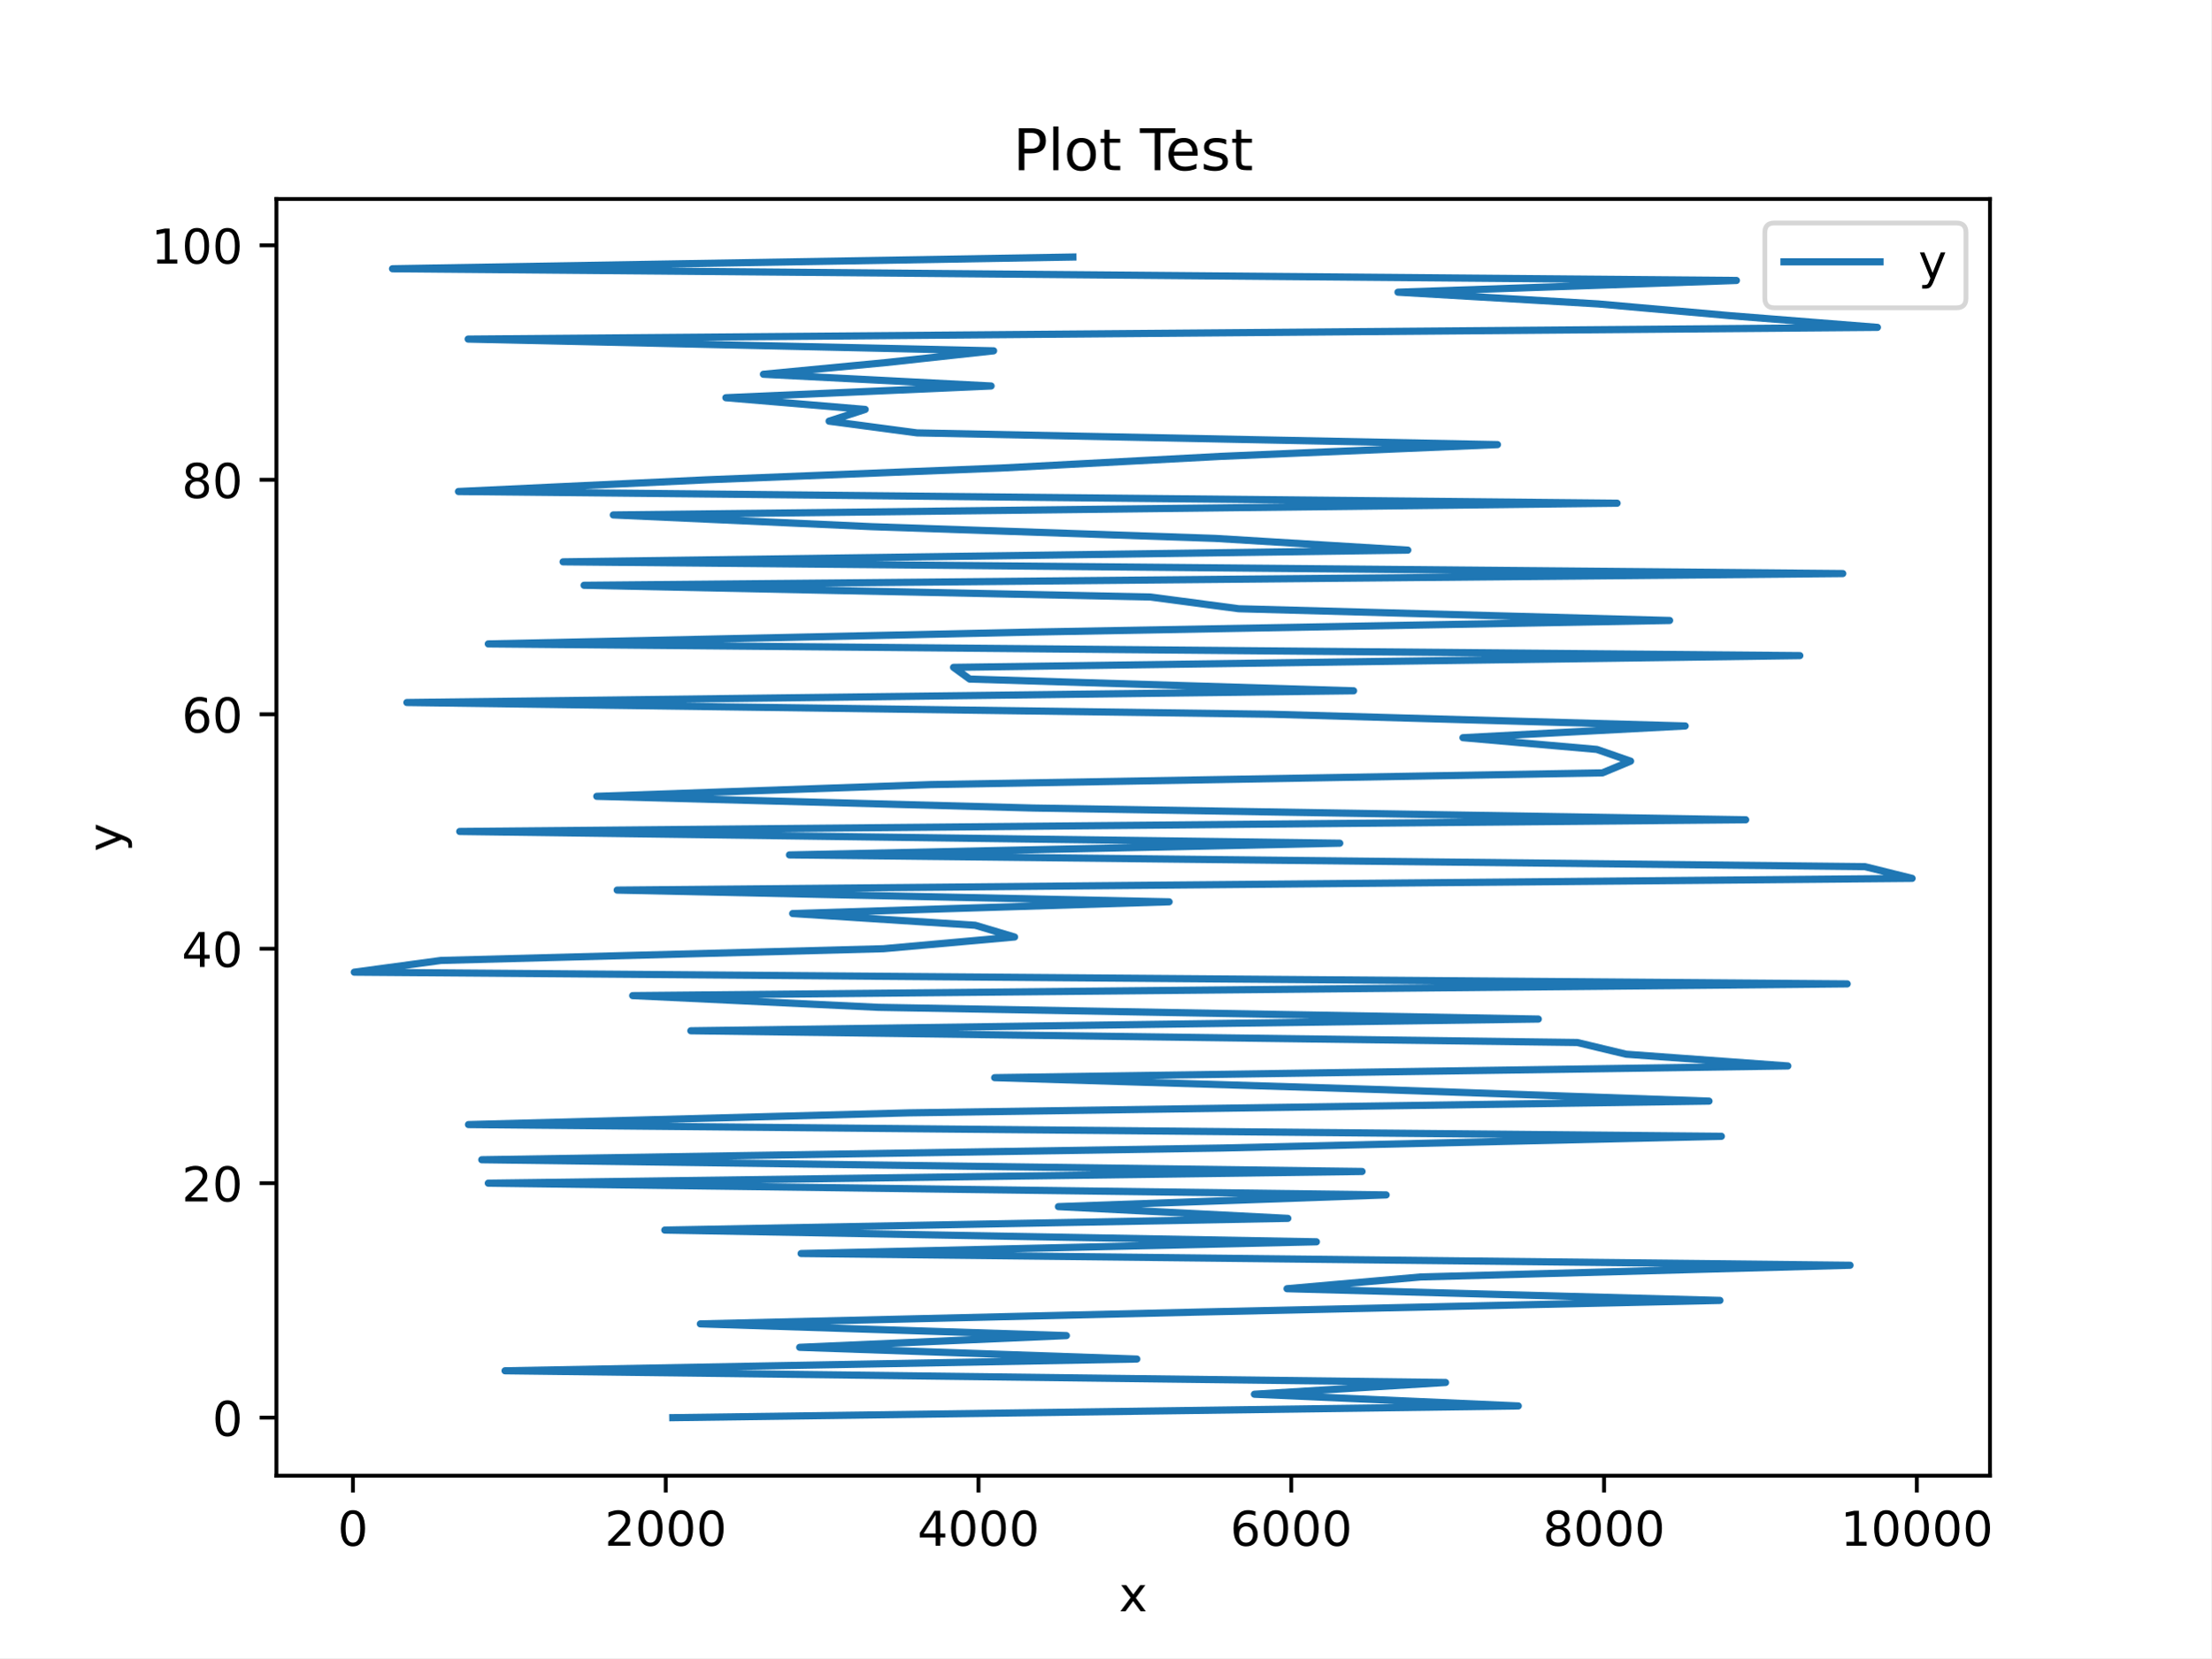
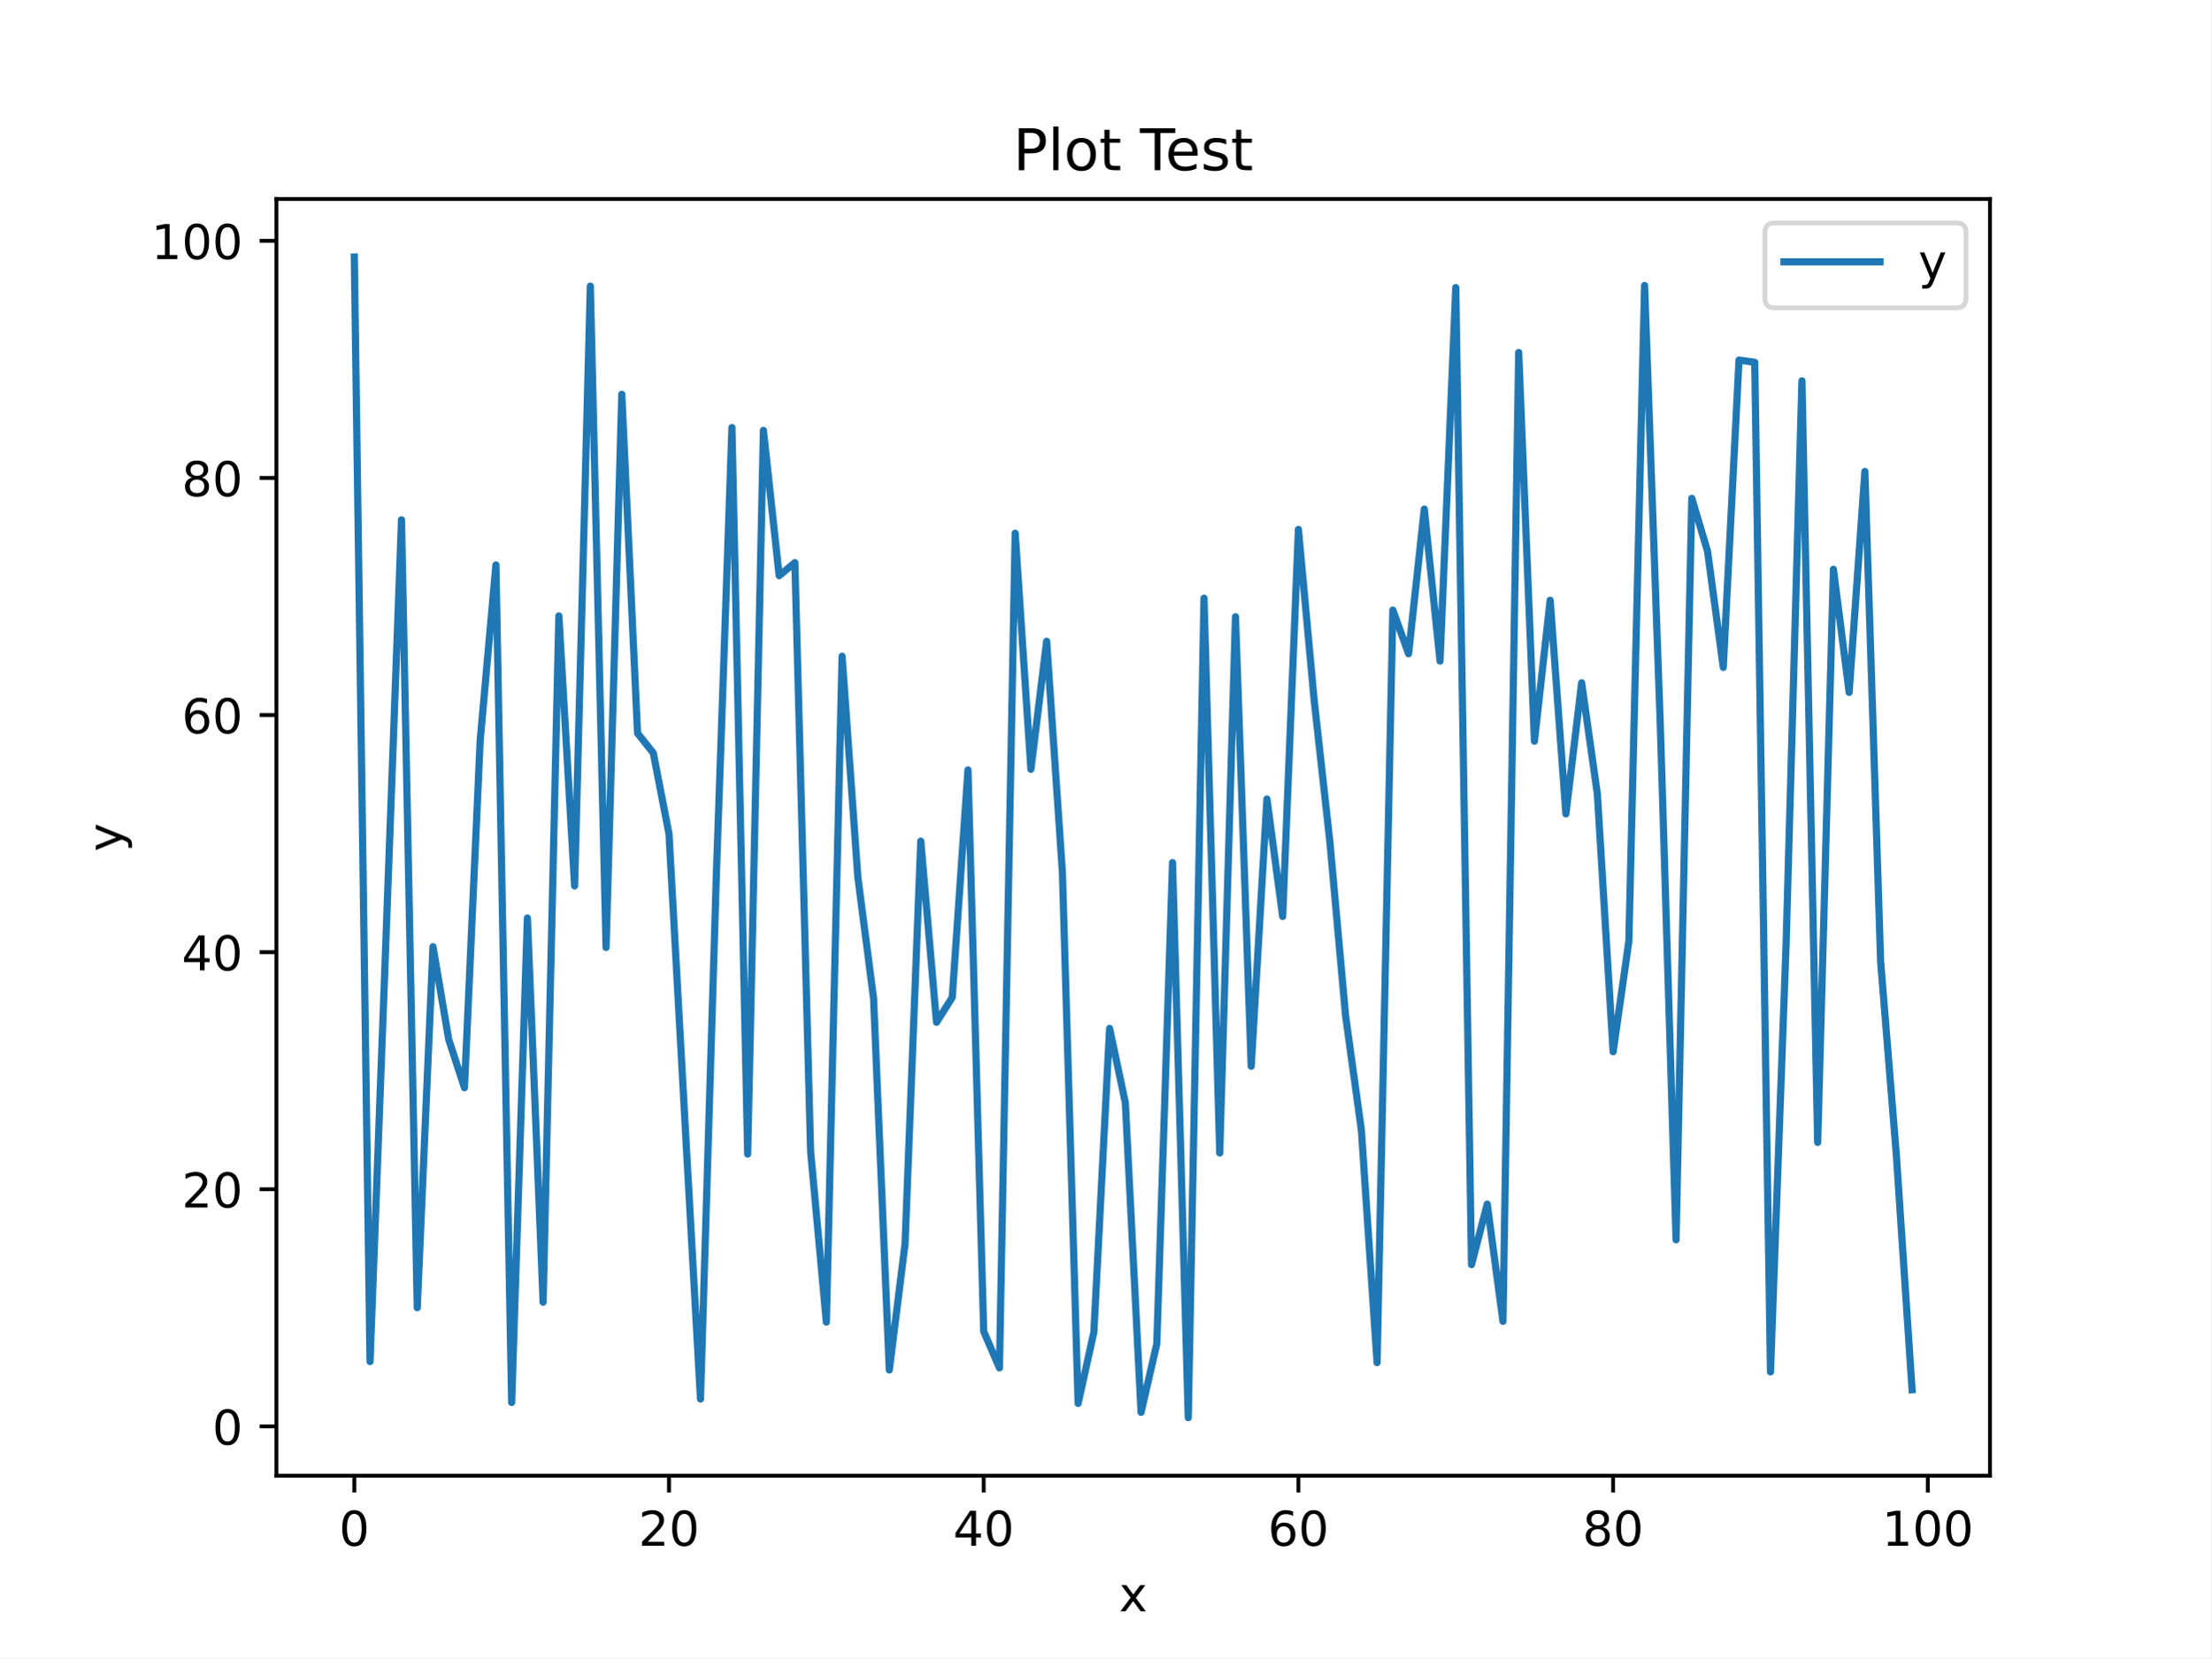
<svg xmlns="http://www.w3.org/2000/svg" xmlns:xlink="http://www.w3.org/1999/xlink" width="460.8pt" height="345.6pt" viewBox="0 0 460.8 345.6" version="1.1">
  <defs>
    <style type="text/css">*{stroke-linejoin: round; stroke-linecap: butt}</style>
  </defs>
  <g id="figure_1">
    <g id="patch_1">
      <path d="M 0 345.6  L 460.8 345.6  L 460.8 0  L 0 0  z " style="fill: #ffffff" />
    </g>
    <g id="axes_1">
      <g id="patch_2">
        <path d="M 57.6 307.584  L 414.72 307.584  L 414.72 41.472  L 57.6 41.472  z " style="fill: #ffffff" />
      </g>
      <g id="matplotlib.axis_1">
        <g id="xtick_1">
          <g id="line2d_1">
            <defs>
-               <path id="m706dfd2912" d="M 0 0  L 0 3.5  " style="stroke: #000000; stroke-width: 0.8" />
-             </defs>
-             <g>
-               <use xlink:href="#m706dfd2912" x="73.548" y="307.584" style="stroke: #000000; stroke-width: 0.8" />
+               <path id="mf1011015a9" d="M 0 0  L 0 3.5  " style="stroke: #000000; stroke-width: 0.8" />
+             </defs>
+             <g>
+               <use xlink:href="#mf1011015a9" x="73.833" y="307.584" style="stroke: #000000; stroke-width: 0.8" />
            </g>
          </g>
          <g id="text_1">
-             <g transform="translate(70.36701 322.1824)scale(0.1 -0.1)">
+             <g transform="translate(70.65148 322.1824)scale(0.1 -0.1)">
              <defs>
                <path id="DejaVuSans-30" d="M 2034 4250  Q 1547 4250 1301 3770  Q 1056 3291 1056 2328  Q 1056 1369 1301 889  Q 1547 409 2034 409  Q 2525 409 2770 889  Q 3016 1369 3016 2328  Q 3016 3291 2770 3770  Q 2525 4250 2034 4250  z M 2034 4750  Q 2819 4750 3233 4129  Q 3647 3509 3647 2328  Q 3647 1150 3233 529  Q 2819 -91 2034 -91  Q 1250 -91 836 529  Q 422 1150 422 2328  Q 422 3509 836 4129  Q 1250 4750 2034 4750  z " transform="scale(0.015625)" />
              </defs>
              <use xlink:href="#DejaVuSans-30" />
            </g>
          </g>
        </g>
        <g id="xtick_2">
          <g id="line2d_2">
            <g>
-               <use xlink:href="#m706dfd2912" x="138.734" y="307.584" style="stroke: #000000; stroke-width: 0.8" />
+               <use xlink:href="#mf1011015a9" x="139.42" y="307.584" style="stroke: #000000; stroke-width: 0.8" />
            </g>
          </g>
          <g id="text_2">
-             <g transform="translate(126.009 322.1824)scale(0.1 -0.1)">
+             <g transform="translate(133.057 322.1824)scale(0.1 -0.1)">
              <defs>
                <path id="DejaVuSans-32" d="M 1228 531  L 3431 531  L 3431 0  L 469 0  L 469 531  Q 828 903 1448 1529  Q 2069 2156 2228 2338  Q 2531 2678 2651 2914  Q 2772 3150 2772 3378  Q 2772 3750 2511 3984  Q 2250 4219 1831 4219  Q 1534 4219 1204 4116  Q 875 4013 500 3803  L 500 4441  Q 881 4594 1212 4672  Q 1544 4750 1819 4750  Q 2544 4750 2975 4387  Q 3406 4025 3406 3419  Q 3406 3131 3298 2873  Q 3191 2616 2906 2266  Q 2828 2175 2409 1742  Q 1991 1309 1228 531  z " transform="scale(0.015625)" />
              </defs>
              <use xlink:href="#DejaVuSans-32" />
              <use xlink:href="#DejaVuSans-30" x="63.623" />
-               <use xlink:href="#DejaVuSans-30" x="127.246" />
-               <use xlink:href="#DejaVuSans-30" x="190.869" />
            </g>
          </g>
        </g>
        <g id="xtick_3">
          <g id="line2d_3">
            <g>
-               <use xlink:href="#m706dfd2912" x="203.92" y="307.584" style="stroke: #000000; stroke-width: 0.8" />
+               <use xlink:href="#mf1011015a9" x="205.006" y="307.584" style="stroke: #000000; stroke-width: 0.8" />
            </g>
          </g>
          <g id="text_3">
-             <g transform="translate(191.1947 322.1824)scale(0.1 -0.1)">
+             <g transform="translate(198.6438 322.1824)scale(0.1 -0.1)">
              <defs>
                <path id="DejaVuSans-34" d="M 2419 4116  L 825 1625  L 2419 1625  L 2419 4116  z M 2253 4666  L 3047 4666  L 3047 1625  L 3713 1625  L 3713 1100  L 3047 1100  L 3047 0  L 2419 0  L 2419 1100  L 313 1100  L 313 1709  L 2253 4666  z " transform="scale(0.015625)" />
              </defs>
              <use xlink:href="#DejaVuSans-34" />
              <use xlink:href="#DejaVuSans-30" x="63.623" />
-               <use xlink:href="#DejaVuSans-30" x="127.246" />
-               <use xlink:href="#DejaVuSans-30" x="190.869" />
            </g>
          </g>
        </g>
        <g id="xtick_4">
          <g id="line2d_4">
            <g>
-               <use xlink:href="#m706dfd2912" x="269.105" y="307.584" style="stroke: #000000; stroke-width: 0.8" />
+               <use xlink:href="#mf1011015a9" x="270.593" y="307.584" style="stroke: #000000; stroke-width: 0.8" />
            </g>
          </g>
          <g id="text_4">
-             <g transform="translate(256.3804 322.1824)scale(0.1 -0.1)">
+             <g transform="translate(264.2306 322.1824)scale(0.1 -0.1)">
              <defs>
                <path id="DejaVuSans-36" d="M 2113 2584  Q 1688 2584 1439 2293  Q 1191 2003 1191 1497  Q 1191 994 1439 701  Q 1688 409 2113 409  Q 2538 409 2786 701  Q 3034 994 3034 1497  Q 3034 2003 2786 2293  Q 2538 2584 2113 2584  z M 3366 4563  L 3366 3988  Q 3128 4100 2886 4159  Q 2644 4219 2406 4219  Q 1781 4219 1451 3797  Q 1122 3375 1075 2522  Q 1259 2794 1537 2939  Q 1816 3084 2150 3084  Q 2853 3084 3261 2657  Q 3669 2231 3669 1497  Q 3669 778 3244 343  Q 2819 -91 2113 -91  Q 1303 -91 875 529  Q 447 1150 447 2328  Q 447 3434 972 4092  Q 1497 4750 2381 4750  Q 2619 4750 2861 4703  Q 3103 4656 3366 4563  z " transform="scale(0.015625)" />
              </defs>
              <use xlink:href="#DejaVuSans-36" />
              <use xlink:href="#DejaVuSans-30" x="63.623" />
-               <use xlink:href="#DejaVuSans-30" x="127.246" />
-               <use xlink:href="#DejaVuSans-30" x="190.869" />
            </g>
          </g>
        </g>
        <g id="xtick_5">
          <g id="line2d_5">
            <g>
-               <use xlink:href="#m706dfd2912" x="334.291" y="307.584" style="stroke: #000000; stroke-width: 0.8" />
+               <use xlink:href="#mf1011015a9" x="336.18" y="307.584" style="stroke: #000000; stroke-width: 0.8" />
            </g>
          </g>
          <g id="text_5">
-             <g transform="translate(321.5661 322.1824)scale(0.1 -0.1)">
+             <g transform="translate(329.8173 322.1824)scale(0.1 -0.1)">
              <defs>
                <path id="DejaVuSans-38" d="M 2034 2216  Q 1584 2216 1326 1975  Q 1069 1734 1069 1313  Q 1069 891 1326 650  Q 1584 409 2034 409  Q 2484 409 2743 651  Q 3003 894 3003 1313  Q 3003 1734 2745 1975  Q 2488 2216 2034 2216  z M 1403 2484  Q 997 2584 770 2862  Q 544 3141 544 3541  Q 544 4100 942 4425  Q 1341 4750 2034 4750  Q 2731 4750 3128 4425  Q 3525 4100 3525 3541  Q 3525 3141 3298 2862  Q 3072 2584 2669 2484  Q 3125 2378 3379 2068  Q 3634 1759 3634 1313  Q 3634 634 3220 271  Q 2806 -91 2034 -91  Q 1263 -91 848 271  Q 434 634 434 1313  Q 434 1759 690 2068  Q 947 2378 1403 2484  z M 1172 3481  Q 1172 3119 1398 2916  Q 1625 2713 2034 2713  Q 2441 2713 2670 2916  Q 2900 3119 2900 3481  Q 2900 3844 2670 4047  Q 2441 4250 2034 4250  Q 1625 4250 1398 4047  Q 1172 3844 1172 3481  z " transform="scale(0.015625)" />
              </defs>
              <use xlink:href="#DejaVuSans-38" />
              <use xlink:href="#DejaVuSans-30" x="63.623" />
-               <use xlink:href="#DejaVuSans-30" x="127.246" />
-               <use xlink:href="#DejaVuSans-30" x="190.869" />
            </g>
          </g>
        </g>
        <g id="xtick_6">
          <g id="line2d_6">
            <g>
-               <use xlink:href="#m706dfd2912" x="399.477" y="307.584" style="stroke: #000000; stroke-width: 0.8" />
+               <use xlink:href="#mf1011015a9" x="401.767" y="307.584" style="stroke: #000000; stroke-width: 0.8" />
            </g>
          </g>
          <g id="text_6">
-             <g transform="translate(383.5705 322.1824)scale(0.1 -0.1)">
+             <g transform="translate(392.2229 322.1824)scale(0.1 -0.1)">
              <defs>
                <path id="DejaVuSans-31" d="M 794 531  L 1825 531  L 1825 4091  L 703 3866  L 703 4441  L 1819 4666  L 2450 4666  L 2450 531  L 3481 531  L 3481 0  L 794 0  L 794 531  z " transform="scale(0.015625)" />
              </defs>
              <use xlink:href="#DejaVuSans-31" />
              <use xlink:href="#DejaVuSans-30" x="63.623" />
              <use xlink:href="#DejaVuSans-30" x="127.246" />
-               <use xlink:href="#DejaVuSans-30" x="190.869" />
-               <use xlink:href="#DejaVuSans-30" x="254.492" />
            </g>
          </g>
        </g>
        <g id="text_7">
          <g transform="translate(233.2006 335.8606)scale(0.1 -0.1)">
            <defs>
              <path id="DejaVuSans-78" d="M 3513 3500  L 2247 1797  L 3578 0  L 2900 0  L 1881 1375  L 863 0  L 184 0  L 1544 1831  L 300 3500  L 978 3500  L 1906 2253  L 2834 3500  L 3513 3500  z " transform="scale(0.015625)" />
            </defs>
            <use xlink:href="#DejaVuSans-78" />
          </g>
        </g>
      </g>
      <g id="matplotlib.axis_2">
        <g id="ytick_1">
          <g id="line2d_7">
            <defs>
-               <path id="mbdf7fc20dd" d="M 0 0  L -3.5 0  " style="stroke: #000000; stroke-width: 0.8" />
-             </defs>
-             <g>
-               <use xlink:href="#mbdf7fc20dd" x="57.6" y="295.488" style="stroke: #000000; stroke-width: 0.8" />
+               <path id="m66b5283316" d="M 0 0  L -3.5 0  " style="stroke: #000000; stroke-width: 0.8" />
+             </defs>
+             <g>
+               <use xlink:href="#m66b5283316" x="57.6" y="297.304" style="stroke: #000000; stroke-width: 0.8" />
            </g>
          </g>
          <g id="text_8">
-             <g transform="translate(44.2375 299.2872)scale(0.1 -0.1)">
+             <g transform="translate(44.2375 301.1028)scale(0.1 -0.1)">
              <use xlink:href="#DejaVuSans-30" />
            </g>
          </g>
        </g>
        <g id="ytick_2">
          <g id="line2d_8">
            <g>
-               <use xlink:href="#mbdf7fc20dd" x="57.6" y="246.615" style="stroke: #000000; stroke-width: 0.8" />
+               <use xlink:href="#m66b5283316" x="57.6" y="247.881" style="stroke: #000000; stroke-width: 0.8" />
            </g>
          </g>
          <g id="text_9">
-             <g transform="translate(37.875 250.4145)scale(0.1 -0.1)">
+             <g transform="translate(37.875 251.6801)scale(0.1 -0.1)">
              <use xlink:href="#DejaVuSans-32" />
              <use xlink:href="#DejaVuSans-30" x="63.623" />
            </g>
          </g>
        </g>
        <g id="ytick_3">
          <g id="line2d_9">
            <g>
-               <use xlink:href="#mbdf7fc20dd" x="57.6" y="197.743" style="stroke: #000000; stroke-width: 0.8" />
+               <use xlink:href="#m66b5283316" x="57.6" y="198.458" style="stroke: #000000; stroke-width: 0.8" />
            </g>
          </g>
          <g id="text_10">
-             <g transform="translate(37.875 201.5418)scale(0.1 -0.1)">
+             <g transform="translate(37.875 202.2573)scale(0.1 -0.1)">
              <use xlink:href="#DejaVuSans-34" />
              <use xlink:href="#DejaVuSans-30" x="63.623" />
            </g>
          </g>
        </g>
        <g id="ytick_4">
          <g id="line2d_10">
            <g>
-               <use xlink:href="#mbdf7fc20dd" x="57.6" y="148.87" style="stroke: #000000; stroke-width: 0.8" />
+               <use xlink:href="#m66b5283316" x="57.6" y="149.035" style="stroke: #000000; stroke-width: 0.8" />
            </g>
          </g>
          <g id="text_11">
-             <g transform="translate(37.875 152.669)scale(0.1 -0.1)">
+             <g transform="translate(37.875 152.8346)scale(0.1 -0.1)">
              <use xlink:href="#DejaVuSans-36" />
              <use xlink:href="#DejaVuSans-30" x="63.623" />
            </g>
          </g>
        </g>
        <g id="ytick_5">
          <g id="line2d_11">
            <g>
-               <use xlink:href="#mbdf7fc20dd" x="57.6" y="99.997" style="stroke: #000000; stroke-width: 0.8" />
+               <use xlink:href="#m66b5283316" x="57.6" y="99.613" style="stroke: #000000; stroke-width: 0.8" />
            </g>
          </g>
          <g id="text_12">
-             <g transform="translate(37.875 103.7963)scale(0.1 -0.1)">
+             <g transform="translate(37.875 103.4119)scale(0.1 -0.1)">
              <use xlink:href="#DejaVuSans-38" />
              <use xlink:href="#DejaVuSans-30" x="63.623" />
            </g>
          </g>
        </g>
        <g id="ytick_6">
          <g id="line2d_12">
            <g>
-               <use xlink:href="#mbdf7fc20dd" x="57.6" y="51.124" style="stroke: #000000; stroke-width: 0.8" />
+               <use xlink:href="#m66b5283316" x="57.6" y="50.19" style="stroke: #000000; stroke-width: 0.8" />
            </g>
          </g>
          <g id="text_13">
-             <g transform="translate(31.5125 54.92358)scale(0.1 -0.1)">
+             <g transform="translate(31.5125 53.98916)scale(0.1 -0.1)">
              <use xlink:href="#DejaVuSans-31" />
              <use xlink:href="#DejaVuSans-30" x="63.623" />
              <use xlink:href="#DejaVuSans-30" x="127.246" />
            </g>
          </g>
        </g>
        <g id="text_14">
          <g transform="translate(25.43281 177.4874)rotate(-90)scale(0.1 -0.1)">
            <defs>
              <path id="DejaVuSans-79" d="M 2059 -325  Q 1816 -950 1584 -1140  Q 1353 -1331 966 -1331  L 506 -1331  L 506 -850  L 844 -850  Q 1081 -850 1212 -737  Q 1344 -625 1503 -206  L 1606 56  L 191 3500  L 800 3500  L 1894 763  L 2988 3500  L 3597 3500  L 2059 -325  z " transform="scale(0.015625)" />
            </defs>
            <use xlink:href="#DejaVuSans-79" />
          </g>
        </g>
      </g>
      <g id="line2d_13">
-         <path d="M 140.209 295.488  L 316.411 293.044  L 261.423 290.601  L 301.263 288.157  L 105.253 285.713  L 236.916 283.27  L 166.66 280.826  L 222.232 278.383  L 145.955 275.939  L 249.025 273.495  L 358.438 271.052  L 268.224 268.608  L 296.085 266.164  L 385.554 263.721  L 166.958 261.277  L 274.338 258.833  L 138.546 256.39  L 268.382 253.946  L 220.577 251.503  L 288.874 249.059  L 101.758 246.615  L 283.856 244.172  L 100.398 241.728  L 254.806 239.284  L 358.741 236.841  L 97.63 234.397  L 189.426 231.953  L 356.162 229.51  L 286.473 227.066  L 207.291 224.623  L 372.586 222.179  L 338.907 219.735  L 328.703 217.292  L 143.971 214.848  L 320.591 212.404  L 183.018 209.961  L 131.852 207.517  L 384.956 205.073  L 73.833 202.63  L 91.907 200.186  L 184.108 197.743  L 211.434 195.299  L 203.235 192.855  L 165.194 190.412  L 243.645 187.968  L 128.621 185.524  L 398.487 183.081  L 388.64 180.637  L 164.52 178.193  L 279.211 175.75  L 95.807 173.306  L 363.804 170.863  L 215.346 168.419  L 124.367 165.975  L 193.985 163.532  L 333.954 161.088  L 339.821 158.644  L 332.788 156.201  L 304.887 153.757  L 351.199 151.313  L 264.93 148.87  L 84.795 146.426  L 282.093 143.983  L 202.08 141.539  L 198.726 139.095  L 375.088 136.652  L 101.758 134.208  L 214.013 131.764  L 347.955 129.321  L 258.132 126.877  L 239.774 124.433  L 121.722 121.99  L 384.037 119.546  L 117.349 117.103  L 293.391 114.659  L 253.245 112.215  L 181.709 109.772  L 127.81 107.328  L 337.004 104.884  L 95.544 102.441  L 147.398 99.997  L 208.564 97.553  L 254.588 95.11  L 312.074 92.666  L 191.105 90.223  L 172.785 87.779  L 180.298 85.335  L 151.275 82.892  L 206.546 80.448  L 159.1 78.004  L 184.676 75.561  L 207.069 73.117  L 97.564 70.673  L 391.259 68.23  L 360.49 65.786  L 333.045 63.343  L 291.346 60.899  L 361.875 58.455  L 81.799 56.012  L 223.59 53.568  " clip-path="url(#p26e708c29a)" style="fill: none; stroke: #1f77b4; stroke-width: 1.5; stroke-linecap: square" />
+         <path d="M 73.833 53.568  L 77.112 283.792  L 80.391 196.797  L 83.671 108.335  L 86.95 272.569  L 90.229 197.32  L 93.509 216.671  L 96.788 226.706  L 100.067 154.315  L 103.347 117.754  L 106.626 292.323  L 109.905 191.337  L 113.185 271.424  L 116.464 128.384  L 119.743 184.654  L 123.023 59.631  L 126.302 197.48  L 129.581 82.189  L 132.861 152.823  L 136.14 156.941  L 139.42 173.834  L 142.699 232.995  L 145.978 291.594  L 149.258 183.234  L 152.537 89.104  L 155.816 240.549  L 159.096 89.703  L 162.375 119.986  L 165.654 117.266  L 168.934 240.041  L 172.213 275.571  L 175.492 136.773  L 178.772 182.79  L 182.051 208.107  L 185.33 285.546  L 188.61 259.293  L 191.889 175.319  L 195.168 213.077  L 198.448 207.885  L 201.727 160.472  L 205.006 277.522  L 208.286 285.115  L 211.565 111.139  L 214.844 160.353  L 218.124 133.652  L 221.403 181.764  L 224.682 292.518  L 227.962 277.668  L 231.241 214.36  L 234.52 229.821  L 237.8 294.374  L 241.079 280.091  L 244.358 179.8  L 247.638 295.488  L 250.917 124.667  L 254.196 240.319  L 257.476 128.543  L 260.755 222.237  L 264.034 166.533  L 267.314 191.024  L 270.593 110.342  L 273.872 145.912  L 277.152 175.478  L 280.431 211.785  L 283.71 235.493  L 286.99 284.022  L 290.269 127.159  L 293.548 136.258  L 296.828 106.113  L 300.107 137.787  L 303.386 59.935  L 306.666 263.581  L 309.945 250.975  L 313.224 275.412  L 316.504 73.471  L 319.783 154.487  L 323.062 125.115  L 326.342 169.637  L 329.621 142.315  L 332.9 165.542  L 336.18 219.218  L 339.459 196.196  L 342.739 59.497  L 346.018 151.247  L 349.297 258.422  L 352.577 103.867  L 355.856 114.881  L 359.135 139.1  L 362.415 75.053  L 365.694 75.501  L 368.973 285.949  L 372.253 196.048  L 375.532 79.375  L 378.811 238.114  L 382.091 118.652  L 385.37 144.304  L 388.649 98.274  L 391.929 200.401  L 395.208 240.755  L 398.487 289.668  " clip-path="url(#p8355d90ece)" style="fill: none; stroke: #1f77b4; stroke-width: 1.5; stroke-linecap: square" />
      </g>
      <g id="patch_3">
        <path d="M 57.6 307.584  L 57.6 41.472  " style="fill: none; stroke: #000000; stroke-width: 0.8; stroke-linejoin: miter; stroke-linecap: square" />
      </g>
      <g id="patch_4">
        <path d="M 414.72 307.584  L 414.72 41.472  " style="fill: none; stroke: #000000; stroke-width: 0.8; stroke-linejoin: miter; stroke-linecap: square" />
      </g>
      <g id="patch_5">
        <path d="M 57.6 307.584  L 414.72 307.584  " style="fill: none; stroke: #000000; stroke-width: 0.8; stroke-linejoin: miter; stroke-linecap: square" />
      </g>
      <g id="patch_6">
        <path d="M 57.6 41.472  L 414.72 41.472  " style="fill: none; stroke: #000000; stroke-width: 0.8; stroke-linejoin: miter; stroke-linecap: square" />
      </g>
      <g id="text_15">
        <g transform="translate(211.1306 35.472)scale(0.12 -0.12)">
          <defs>
            <path id="DejaVuSans-50" d="M 1259 4147  L 1259 2394  L 2053 2394  Q 2494 2394 2734 2622  Q 2975 2850 2975 3272  Q 2975 3691 2734 3919  Q 2494 4147 2053 4147  L 1259 4147  z M 628 4666  L 2053 4666  Q 2838 4666 3239 4311  Q 3641 3956 3641 3272  Q 3641 2581 3239 2228  Q 2838 1875 2053 1875  L 1259 1875  L 1259 0  L 628 0  L 628 4666  z " transform="scale(0.015625)" />
            <path id="DejaVuSans-6c" d="M 603 4863  L 1178 4863  L 1178 0  L 603 0  L 603 4863  z " transform="scale(0.015625)" />
            <path id="DejaVuSans-6f" d="M 1959 3097  Q 1497 3097 1228 2736  Q 959 2375 959 1747  Q 959 1119 1226 758  Q 1494 397 1959 397  Q 2419 397 2687 759  Q 2956 1122 2956 1747  Q 2956 2369 2687 2733  Q 2419 3097 1959 3097  z M 1959 3584  Q 2709 3584 3137 3096  Q 3566 2609 3566 1747  Q 3566 888 3137 398  Q 2709 -91 1959 -91  Q 1206 -91 779 398  Q 353 888 353 1747  Q 353 2609 779 3096  Q 1206 3584 1959 3584  z " transform="scale(0.015625)" />
            <path id="DejaVuSans-74" d="M 1172 4494  L 1172 3500  L 2356 3500  L 2356 3053  L 1172 3053  L 1172 1153  Q 1172 725 1289 603  Q 1406 481 1766 481  L 2356 481  L 2356 0  L 1766 0  Q 1100 0 847 248  Q 594 497 594 1153  L 594 3053  L 172 3053  L 172 3500  L 594 3500  L 594 4494  L 1172 4494  z " transform="scale(0.015625)" />
            <path id="DejaVuSans-20" transform="scale(0.015625)" />
            <path id="DejaVuSans-54" d="M -19 4666  L 3928 4666  L 3928 4134  L 2272 4134  L 2272 0  L 1638 0  L 1638 4134  L -19 4134  L -19 4666  z " transform="scale(0.015625)" />
            <path id="DejaVuSans-65" d="M 3597 1894  L 3597 1613  L 953 1613  Q 991 1019 1311 708  Q 1631 397 2203 397  Q 2534 397 2845 478  Q 3156 559 3463 722  L 3463 178  Q 3153 47 2828 -22  Q 2503 -91 2169 -91  Q 1331 -91 842 396  Q 353 884 353 1716  Q 353 2575 817 3079  Q 1281 3584 2069 3584  Q 2775 3584 3186 3129  Q 3597 2675 3597 1894  z M 3022 2063  Q 3016 2534 2758 2815  Q 2500 3097 2075 3097  Q 1594 3097 1305 2825  Q 1016 2553 972 2059  L 3022 2063  z " transform="scale(0.015625)" />
            <path id="DejaVuSans-73" d="M 2834 3397  L 2834 2853  Q 2591 2978 2328 3040  Q 2066 3103 1784 3103  Q 1356 3103 1142 2972  Q 928 2841 928 2578  Q 928 2378 1081 2264  Q 1234 2150 1697 2047  L 1894 2003  Q 2506 1872 2764 1633  Q 3022 1394 3022 966  Q 3022 478 2636 193  Q 2250 -91 1575 -91  Q 1294 -91 989 -36  Q 684 19 347 128  L 347 722  Q 666 556 975 473  Q 1284 391 1588 391  Q 1994 391 2212 530  Q 2431 669 2431 922  Q 2431 1156 2273 1281  Q 2116 1406 1581 1522  L 1381 1569  Q 847 1681 609 1914  Q 372 2147 372 2553  Q 372 3047 722 3315  Q 1072 3584 1716 3584  Q 2034 3584 2315 3537  Q 2597 3491 2834 3397  z " transform="scale(0.015625)" />
          </defs>
          <use xlink:href="#DejaVuSans-50" />
          <use xlink:href="#DejaVuSans-6c" x="60.303" />
          <use xlink:href="#DejaVuSans-6f" x="88.086" />
          <use xlink:href="#DejaVuSans-74" x="149.268" />
          <use xlink:href="#DejaVuSans-20" x="188.477" />
          <use xlink:href="#DejaVuSans-54" x="220.264" />
          <use xlink:href="#DejaVuSans-65" x="264.348" />
          <use xlink:href="#DejaVuSans-73" x="325.871" />
          <use xlink:href="#DejaVuSans-74" x="377.971" />
        </g>
      </g>
      <g id="legend_1">
        <g id="patch_7">
          <path d="M 369.801 64.15  L 407.72 64.15  Q 409.72 64.15 409.72 62.15  L 409.72 48.472  Q 409.72 46.472 407.72 46.472  L 369.801 46.472  Q 367.801 46.472 367.801 48.472  L 367.801 62.15  Q 367.801 64.15 369.801 64.15  z " style="fill: #ffffff; opacity: 0.8; stroke: #cccccc; stroke-linejoin: miter" />
        </g>
        <g id="line2d_14">
          <path d="M 371.801 54.57  L 381.801 54.57  L 391.801 54.57  " style="fill: none; stroke: #1f77b4; stroke-width: 1.5; stroke-linecap: square" />
        </g>
        <g id="text_16">
          <g transform="translate(399.8012 58.07044)scale(0.1 -0.1)">
            <use xlink:href="#DejaVuSans-79" />
          </g>
        </g>
      </g>
    </g>
  </g>
  <defs>
-     <clipPath id="p26e708c29a">
+     <clipPath id="p8355d90ece">
      <rect x="57.6" y="41.472" width="357.12" height="266.112" />
    </clipPath>
  </defs>
</svg>
